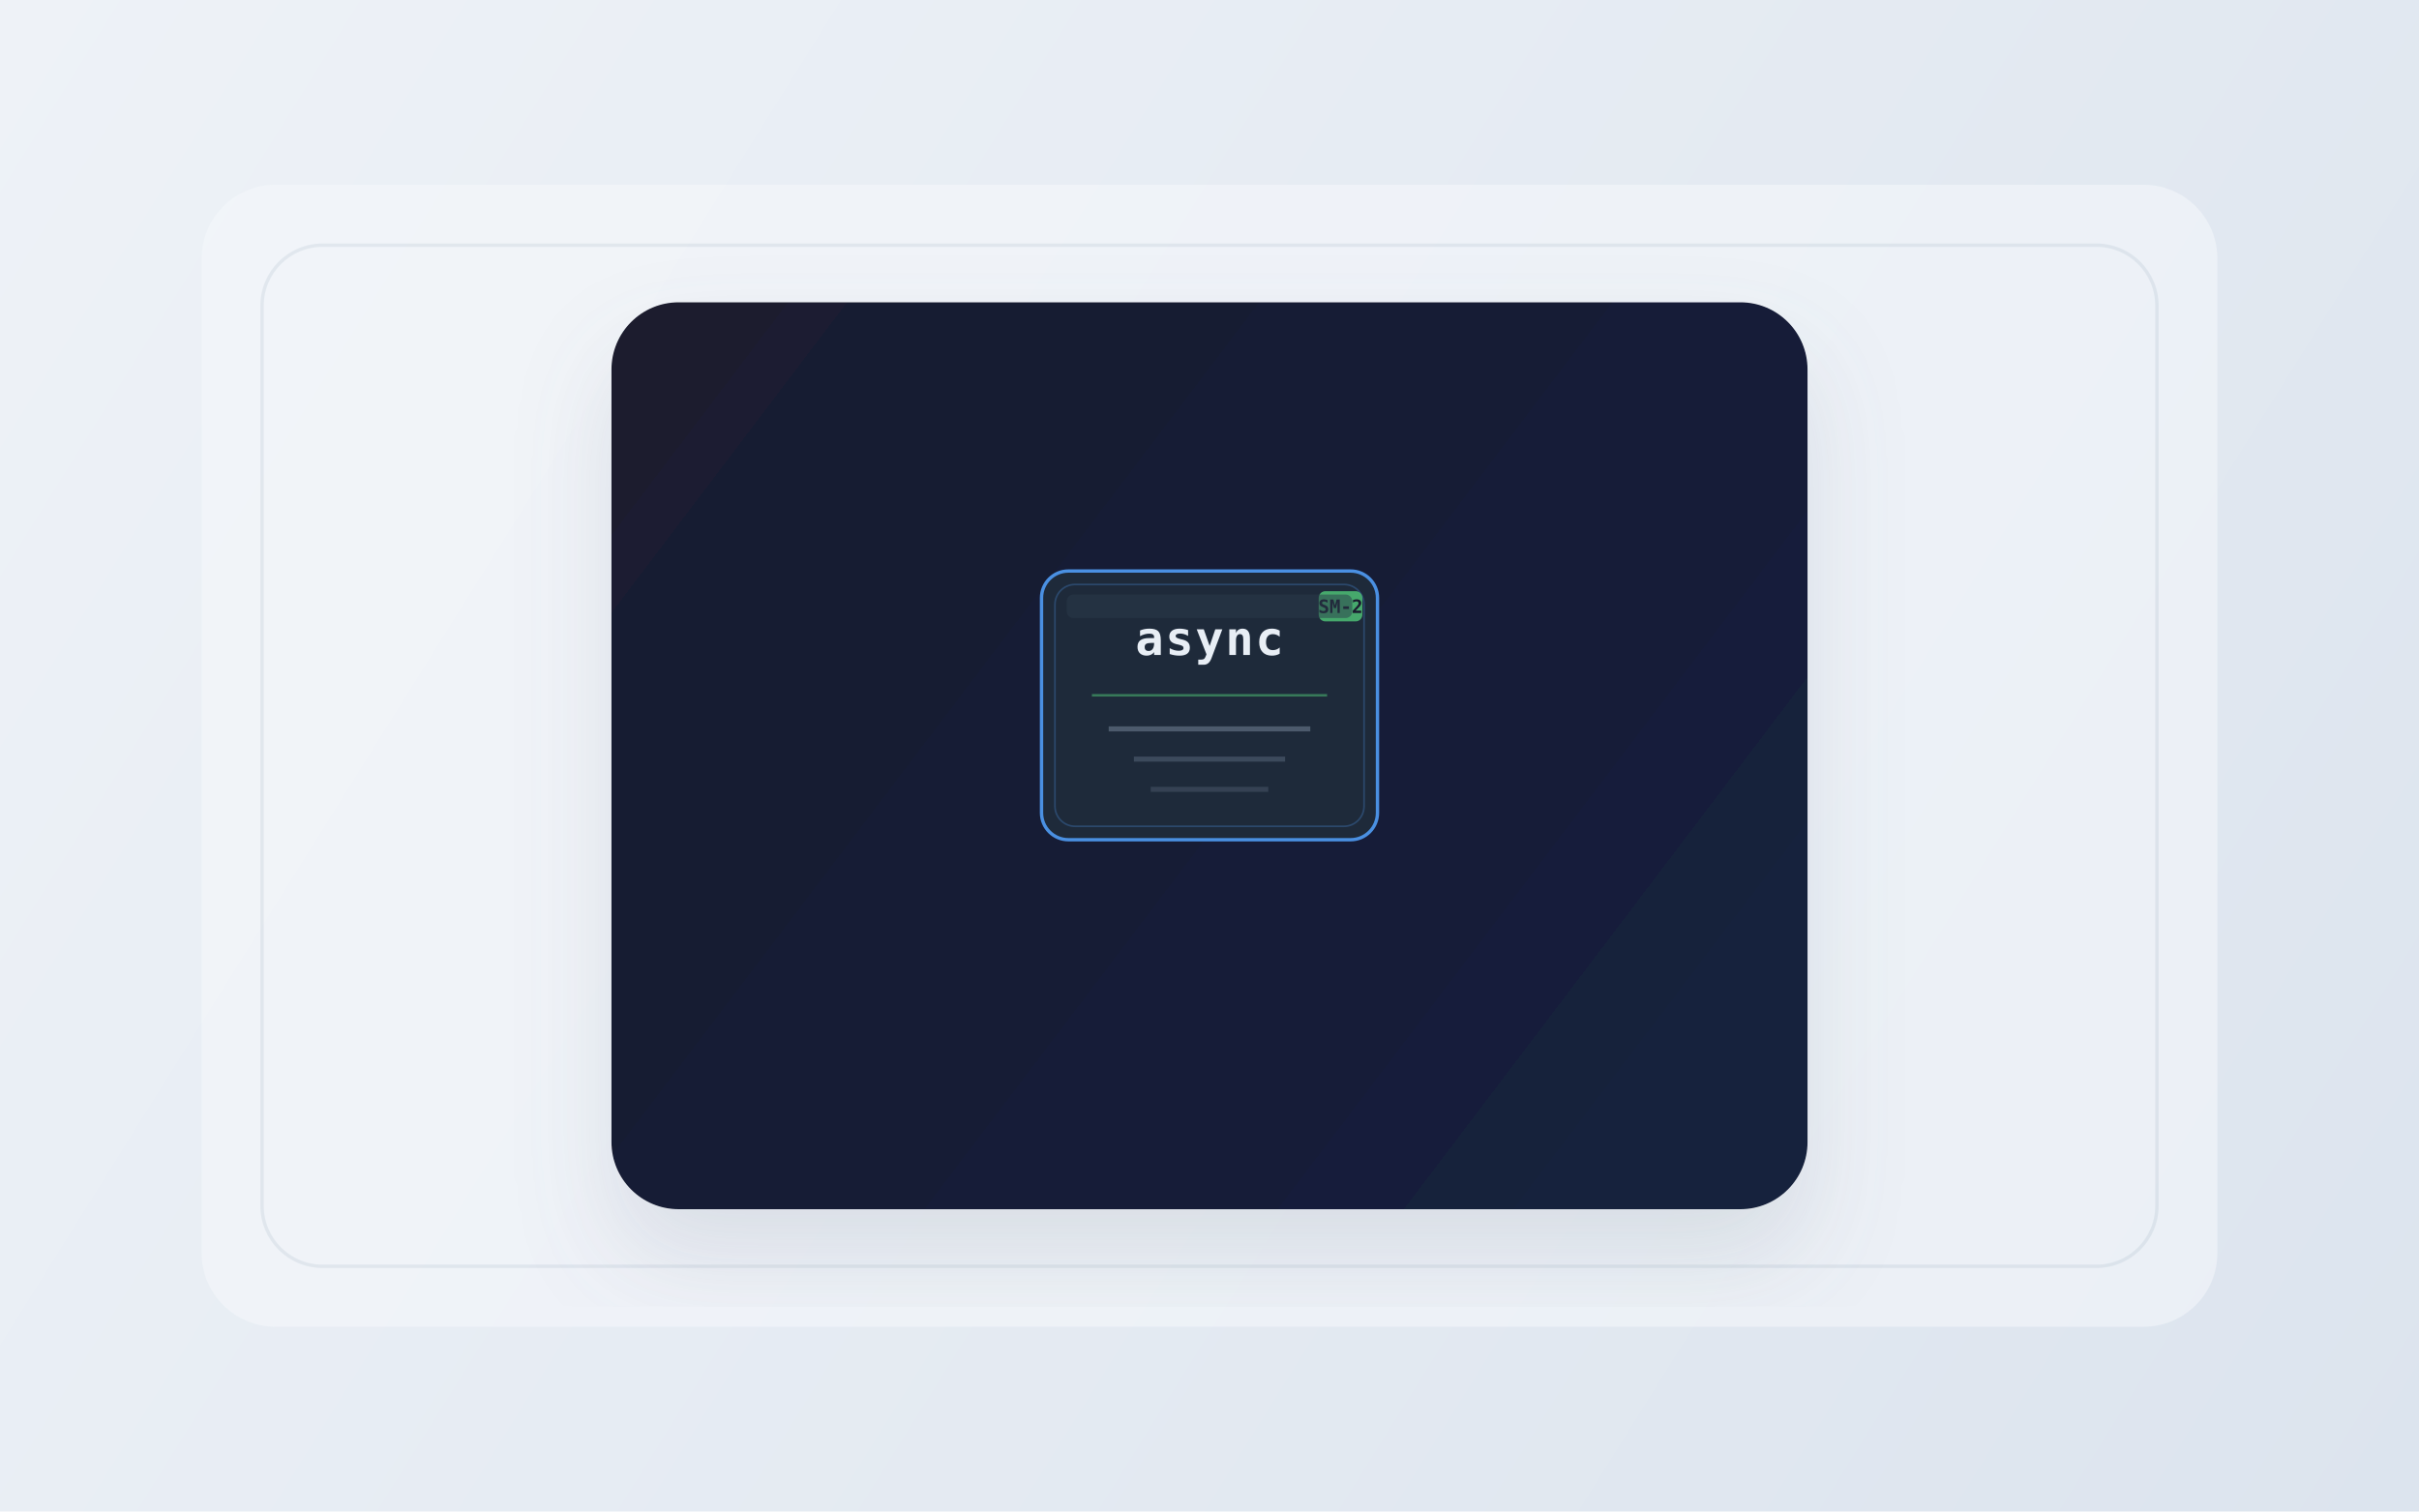
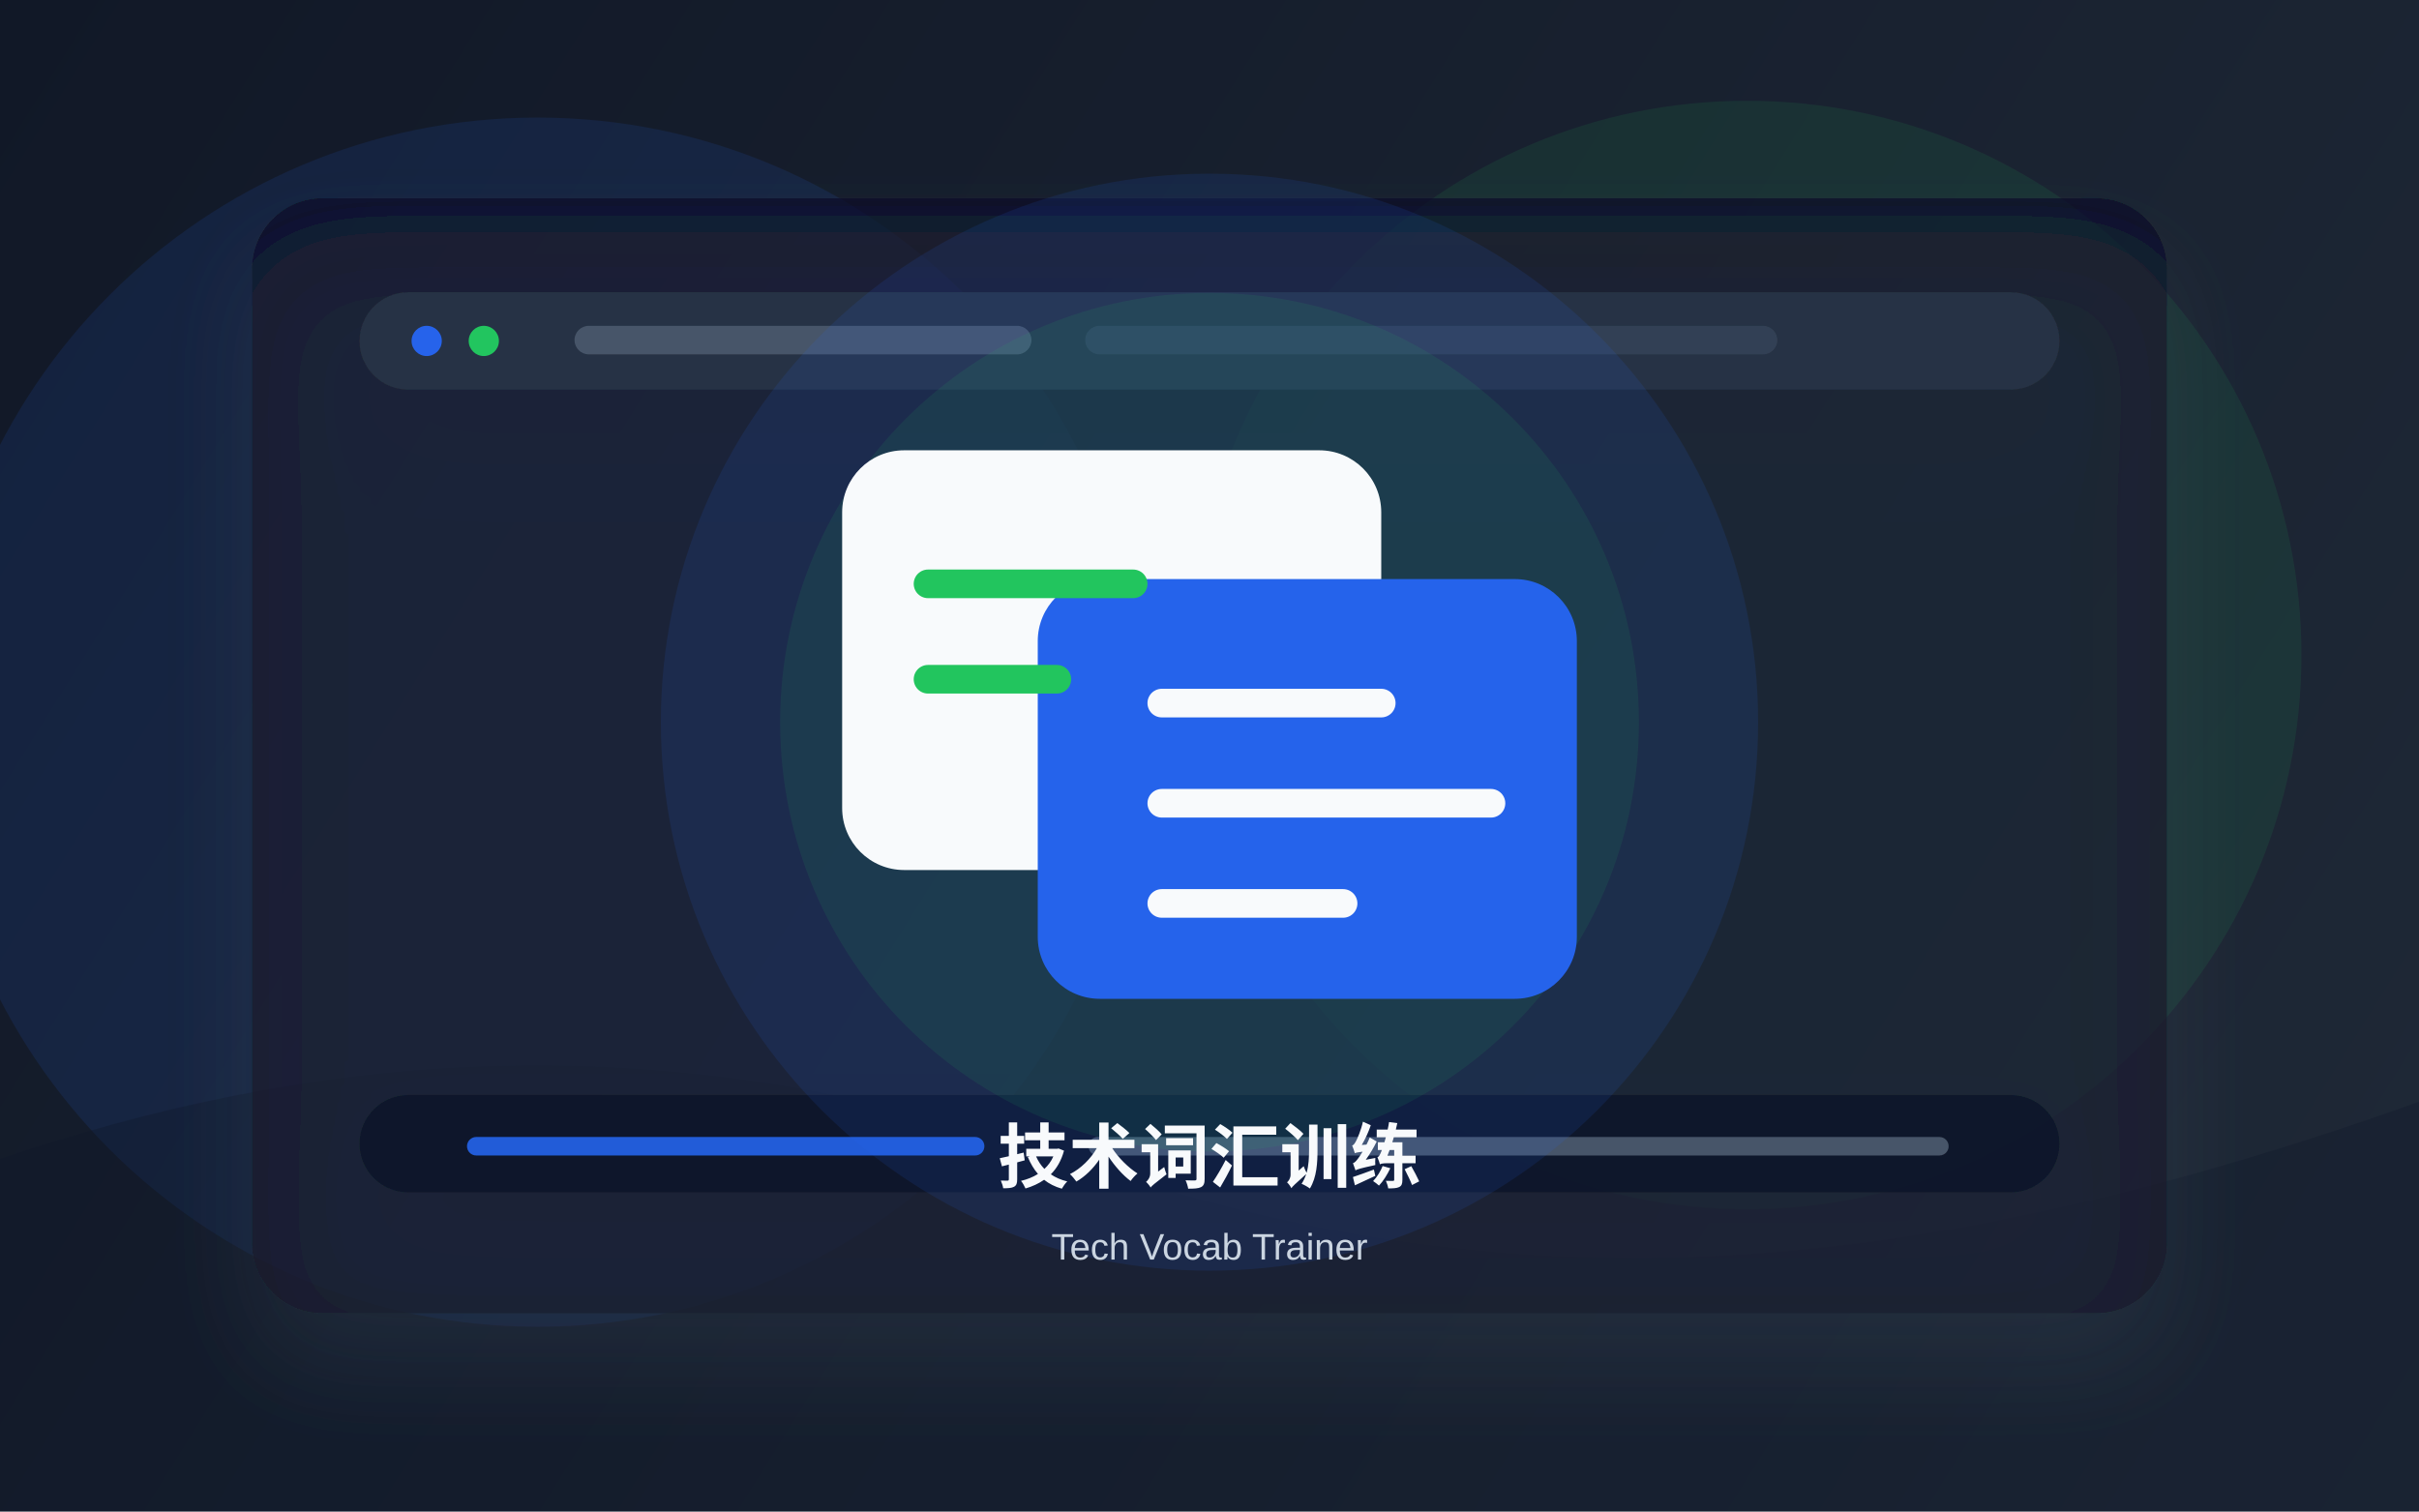
<svg xmlns="http://www.w3.org/2000/svg" width="1440" height="900" viewBox="0 0 1440 900" fill="none">
  <defs>
-     <linearGradient id="bg" x1="0" y1="0" x2="1440" y2="900" gradientUnits="userSpaceOnUse">
-       <stop stop-color="#EEF2F7" />
-       <stop offset="1" stop-color="#DCE4EE" />
+     <linearGradient id="bg-tech-vocab-trainer" x1="0" y1="0" x2="1440" y2="900" gradientUnits="userSpaceOnUse">
+       <stop stop-color="#F6F8FB" />
+       <stop offset="1" stop-color="#E2E8F0" />
    </linearGradient>
-     <linearGradient id="panel" x1="364" y1="180" x2="1076" y2="720" gradientUnits="userSpaceOnUse">
-       <stop stop-color="#1a1a2e" />
-       <stop offset="1" stop-color="#16213e" />
+     <linearGradient id="panel-tech-vocab-trainer" x1="0" y1="0" x2="1440" y2="900" gradientUnits="userSpaceOnUse">
+       <stop stop-color="#111827" />
+       <stop offset="1" stop-color="#1F2937" />
    </linearGradient>
-     <filter id="shadow" x="290" y="122" width="860" height="656" filterUnits="userSpaceOnUse" color-interpolation-filters="sRGB">
-       <feDropShadow dx="0" dy="30" stdDeviation="28" flood-color="#7A8798" flood-opacity="0.18" />
+     <filter id="shadow-tech-vocab-trainer" x="-80" y="-80" width="1600" height="1060" filterUnits="userSpaceOnUse" color-interpolation-filters="sRGB">
+       <feDropShadow dx="0" dy="32" stdDeviation="30" flood-color="#64748B" flood-opacity="0.2" />
    </filter>
  </defs>
-   <rect width="1440" height="900" fill="url(#bg)" />
-   <g opacity="0.55">
-     <rect x="120" y="110" width="1200" height="680" rx="44" fill="#F5F8FB" />
-     <rect x="156" y="146" width="1128" height="608" rx="36" stroke="#D9E0E8" stroke-width="2" />
+   <rect width="1440" height="900" fill="url(#panel-tech-vocab-trainer)" />
+   <circle cx="320" cy="430" r="360" fill="#2563EB" opacity="0.12" />
+   <circle cx="1040" cy="390" r="330" fill="#22C55E" opacity="0.1" />
+   <path d="M0 690C236 610 438 622 636 690C862 768 1094 780 1440 656V900H0V690Z" fill="#0F172A" opacity="0.34" />
+   <g filter="url(#shadow-tech-vocab-trainer)">
+     <rect x="150" y="118" width="1140" height="664" rx="42" fill="#111827" opacity="0.72" />
+     <rect x="214" y="174" width="1012" height="58" rx="29" fill="#263244" />
+     <circle cx="254" cy="203" r="9" fill="#2563EB" />
+     <circle cx="288" cy="203" r="9" fill="#22C55E" />
+     <rect x="342" y="194" width="272" height="17" rx="8.5" fill="#475569" />
+     <rect x="646" y="194" width="412" height="17" rx="8.5" fill="#334155" />
+     <rect x="214" y="652" width="1012" height="58" rx="29" fill="#0F172A" opacity="0.84" />
+     <rect x="278" y="677" width="308" height="11" rx="5.5" fill="#2563EB" opacity="0.9" />
+     <rect x="648" y="677" width="512" height="11" rx="5.5" fill="#475569" />
  </g>
-   <g filter="url(#shadow)">
-     <rect x="364" y="180" width="712" height="540" rx="40" fill="url(#panel)" />
+   <g transform="translate(720 430) scale(1.42)">
+     <circle r="230" fill="#2563EB" opacity="0.12" />
+     <circle r="180" fill="#22C55E" opacity="0.1" />
+     <g>
+       <rect x="-154" y="-114" width="226" height="176" rx="26" fill="#F8FAFC" />
+       <rect x="-72" y="-60" width="226" height="176" rx="26" fill="#2563EB" />
+       <path d="M-20-8h92M-20 34h138M-20 76h76" stroke="#F8FAFC" stroke-width="12" stroke-linecap="round" />
+       <path d="M-118-58h86M-118-18h54" stroke="#22C55E" stroke-width="12" stroke-linecap="round" />
+     </g>
  </g>
-   <g transform="translate(720, 420)">
-     <rect x="-100" y="-80" width="200" height="160" rx="16" fill="#1e2a3a" stroke="#4a90e2" stroke-width="2" />
-     <rect x="-92" y="-72" width="184" height="144" rx="12" fill="none" stroke="#4a90e2" stroke-width="1" opacity="0.3" />
-     <text x="0" y="-30" text-anchor="middle" fill="#e8eef5" font-family="monospace" font-size="28" font-weight="bold" letter-spacing="1">async</text>
-     <line x1="-70" y1="-6" x2="70" y2="-6" stroke="#50c878" stroke-width="1.5" opacity="0.5" />
-     <line x1="-60" y1="14" x2="60" y2="14" stroke="#6a7a8e" stroke-width="3" rx="2" opacity="0.6" />
-     <line x1="-45" y1="32" x2="45" y2="32" stroke="#6a7a8e" stroke-width="3" rx="2" opacity="0.4" />
-     <line x1="-35" y1="50" x2="35" y2="50" stroke="#6a7a8e" stroke-width="3" rx="2" opacity="0.3" />
-     <rect x="65" y="-68" width="26" height="18" rx="4" fill="#50c878" opacity="0.8" />
-     <text x="78" y="-55" text-anchor="middle" fill="#1a1a2e" font-family="monospace" font-size="11" font-weight="bold">SM-2</text>
-     <rect x="-85" y="-66" width="170" height="14" rx="4" fill="#2a3a4a" opacity="0.5" />
-   </g>
+   <text x="720" y="704" text-anchor="middle" fill="#F8FAFC" font-family="Arial, 'Microsoft YaHei', sans-serif" font-size="42" font-weight="700">技术词汇训练</text>
+   <text x="720" y="750" text-anchor="middle" fill="#CBD5E1" font-family="Arial, 'Microsoft YaHei', sans-serif" font-size="22">Tech Vocab Trainer</text>
</svg>
